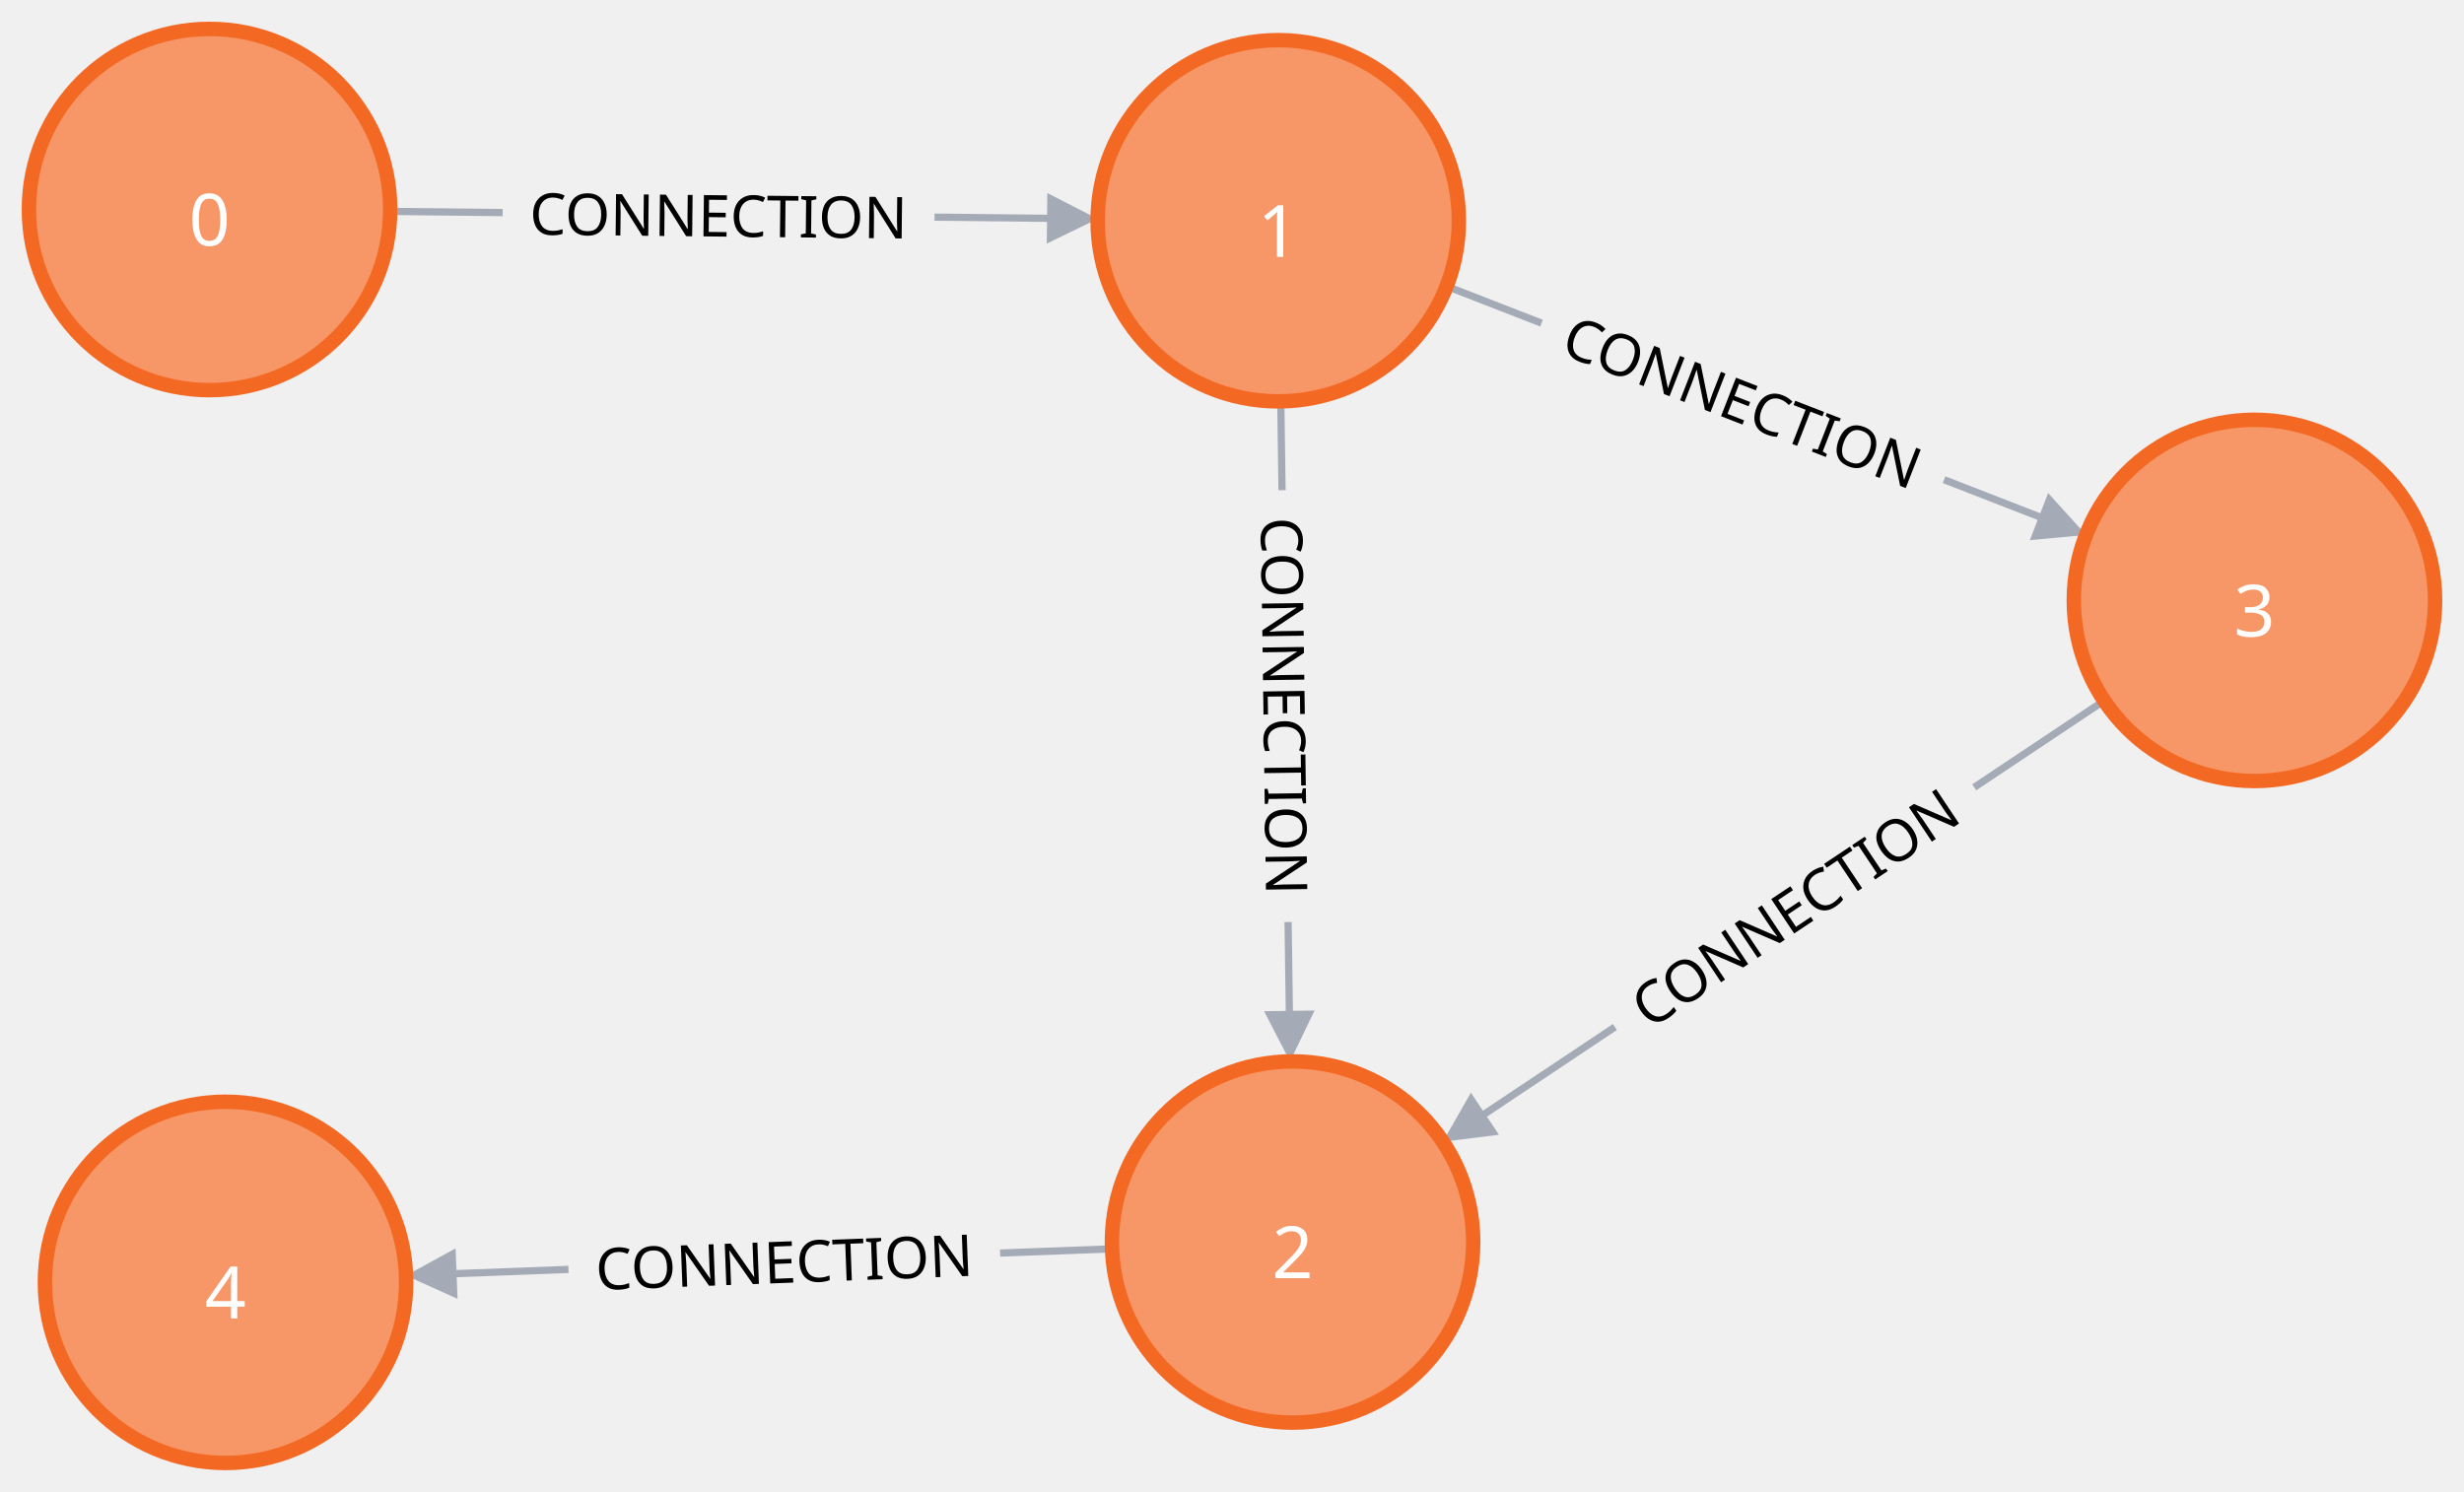
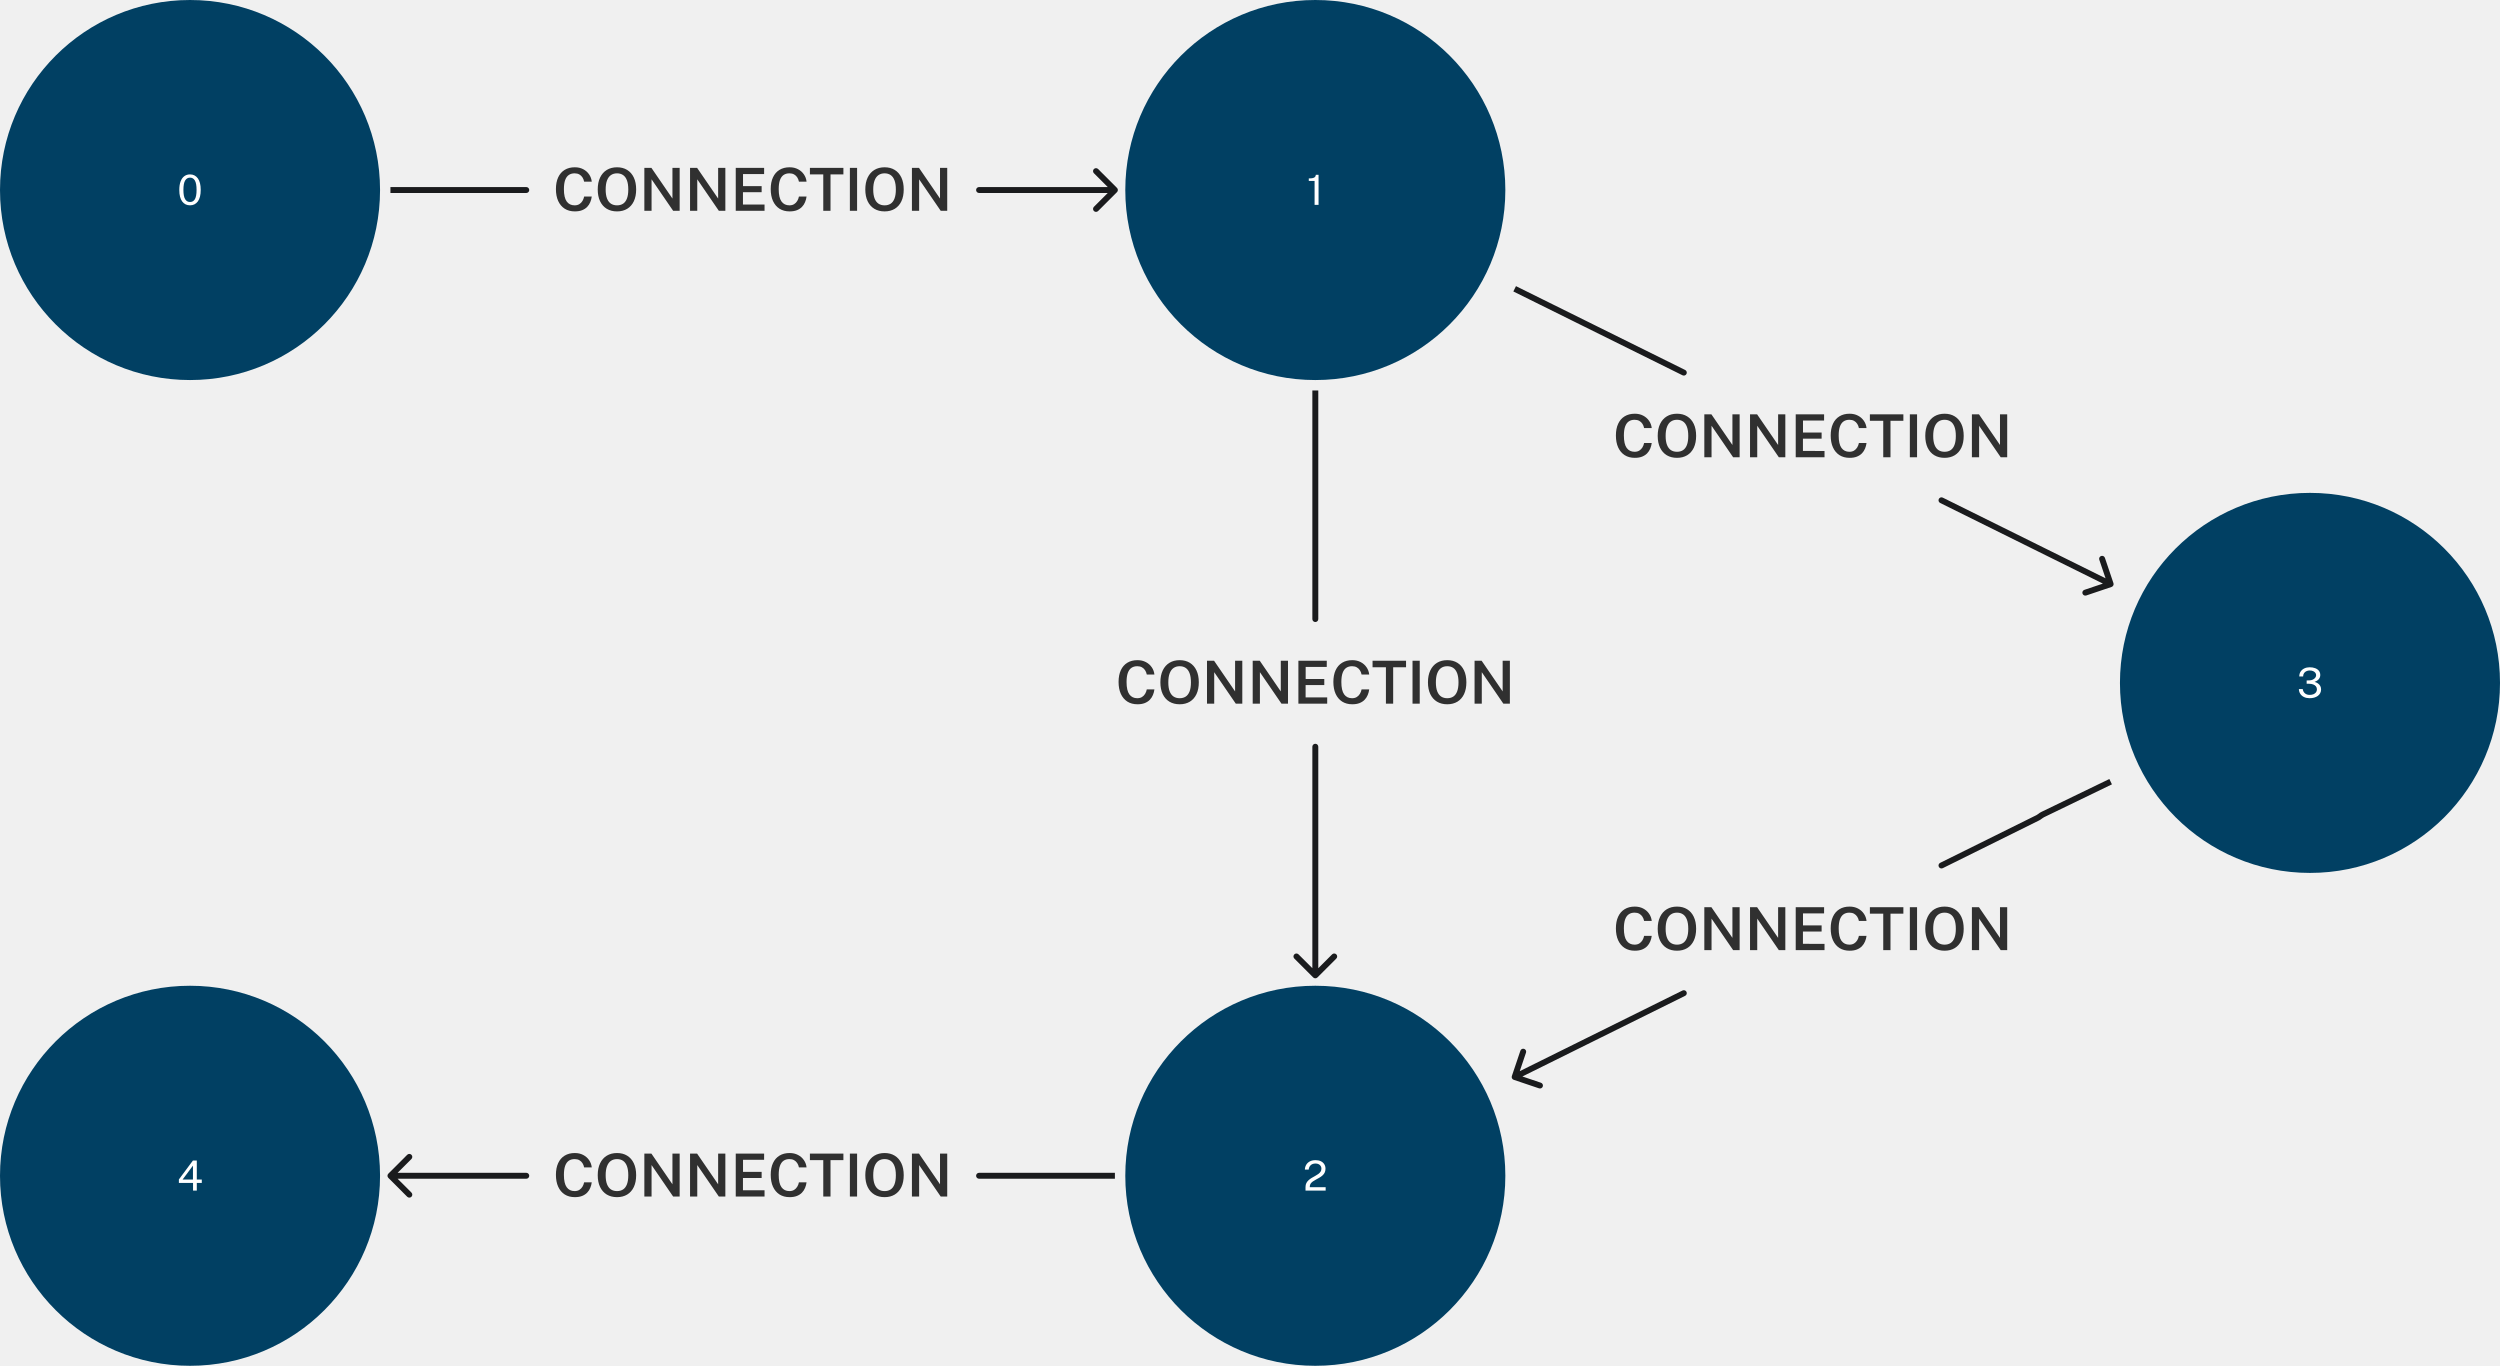
- <svg xmlns="http://www.w3.org/2000/svg" width="341.008" height="206.496" viewBox="123.889 -19.544 341.008 206.496">
-   <g class="layer relationships">
-     <g class="relationship" transform="translate(152.8892 9.456275) rotate(360.6025)">
-       <path class="outline" fill="#A5ABB6" stroke="none" d="M 25 0.5 L 40.568 0.5 L 40.568 -0.5 L 25 -0.5 Z M 100.345 0.5 L 115.914 0.5 L 115.914 3.5 L 122.914 0 L 115.914 -3.5 L 115.914 -0.5 L 100.345 -0.5 Z" />
-       <text text-anchor="middle" pointer-events="none" font-size="8px" fill="#000000" x="70.457" y="3" font-family="sans-serif">CONNECTION</text>
-     </g>
-     <g class="relationship" transform="translate(300.7946 11.01175) rotate(381.2543)">
-       <path class="outline" fill="#A5ABB6" stroke="none" d="M 25 0.5 L 39.093 0.5 L 39.093 -0.5 L 25 -0.5 Z M 98.87 0.5 L 112.962 0.5 L 112.962 3.5 L 119.962 0 L 112.962 -3.5 L 112.962 -0.5 L 98.87 -0.5 Z" />
-       <text text-anchor="middle" pointer-events="none" font-size="8px" fill="#000000" x="68.981" y="3" font-family="sans-serif">CONNECTION</text>
-     </g>
-     <g class="relationship" transform="translate(300.7946 11.01175) rotate(449.1972)">
-       <path class="outline" fill="#A5ABB6" stroke="none" d="M 25 0.5 L 37.296 0.5 L 37.296 -0.5 L 25 -0.5 Z M 97.074 0.5 L 109.37 0.5 L 109.37 3.5 L 116.37 0 L 109.37 -3.5 L 109.37 -0.5 L 97.074 -0.5 Z" />
-       <text text-anchor="middle" pointer-events="none" font-size="8px" fill="#000000" x="67.185" y="3" font-family="sans-serif">CONNECTION</text>
-     </g>
-     <g class="relationship" transform="translate(302.7754 152.3677) rotate(537.8345)">
-       <path class="outline" fill="#A5ABB6" stroke="none" d="M 25 0.5 L 40.502 0.5 L 40.502 -0.5 L 25 -0.5 Z M 100.279 0.5 L 115.781 0.5 L 115.781 3.5 L 122.781 0 L 115.781 -3.5 L 115.781 -0.5 L 100.279 -0.5 Z" />
-       <text text-anchor="middle" pointer-events="none" font-size="8px" fill="#000000" x="70.391" y="3" transform="rotate(180 70.39052 0)" font-family="sans-serif">CONNECTION</text>
-     </g>
-     <g class="relationship" transform="translate(435.8968 63.56188) rotate(506.2926)">
-       <path class="outline" fill="#A5ABB6" stroke="none" d="M 25 0.5 L 46.623 0.5 L 46.623 -0.5 L 25 -0.5 Z M 106.401 0.5 L 128.024 0.5 L 128.024 3.5 L 135.024 0 L 128.024 -3.5 L 128.024 -0.5 L 106.401 -0.5 Z" />
-       <text text-anchor="middle" pointer-events="none" font-size="8px" fill="#000000" x="76.512" y="3" transform="rotate(180 76.51215 0)" font-family="sans-serif">CONNECTION</text>
-     </g>
-   </g>
-   <g class="layer nodes">
-     <g class="node" transform="translate(152.8892,9.456275)">
-       <circle class="outline" cx="0" cy="0" r="25" fill="#F79767" stroke="#f36924" stroke-width="2px" />
-       <text text-anchor="middle" pointer-events="none" font-family="sans-serif" dy="1.562" font-size="25" fill="#FFFFFF" />
-       <text text-anchor="middle" pointer-events="none" x="0" y="5" font-size="10px" fill="#FFFFFF" font-family="sans-serif"> 0</text>
-     </g>
-     <g class="node" transform="translate(300.7946,11.01175)">
-       <circle class="outline" cx="0" cy="0" r="25" fill="#F79767" stroke="#f36924" stroke-width="2px" />
-       <text text-anchor="middle" pointer-events="none" font-family="sans-serif" dy="1.562" font-size="25" fill="#FFFFFF" />
-       <text text-anchor="middle" pointer-events="none" x="0" y="5" font-size="10px" fill="#FFFFFF" font-family="sans-serif"> 1</text>
-     </g>
-     <g class="node" transform="translate(302.7754,152.3677)">
-       <circle class="outline" cx="0" cy="0" r="25" fill="#F79767" stroke="#f36924" stroke-width="2px" />
-       <text text-anchor="middle" pointer-events="none" font-family="sans-serif" dy="1.562" font-size="25" fill="#FFFFFF" />
-       <text text-anchor="middle" pointer-events="none" x="0" y="5" font-size="10px" fill="#FFFFFF" font-family="sans-serif"> 2</text>
-     </g>
-     <g class="node" transform="translate(435.8968,63.56188)">
-       <circle class="outline" cx="0" cy="0" r="25" fill="#F79767" stroke="#f36924" stroke-width="2px" />
-       <text text-anchor="middle" pointer-events="none" font-family="sans-serif" dy="1.562" font-size="25" fill="#FFFFFF" />
-       <text text-anchor="middle" pointer-events="none" x="0" y="5" font-size="10px" fill="#FFFFFF" font-family="sans-serif"> 3</text>
-     </g>
-     <g class="node" transform="translate(155.0999,157.9519)">
-       <circle class="outline" cx="0" cy="0" r="25" fill="#F79767" stroke="#f36924" stroke-width="2px" />
-       <text text-anchor="middle" pointer-events="none" font-family="sans-serif" dy="1.562" font-size="25" fill="#FFFFFF" />
-       <text text-anchor="middle" pointer-events="none" x="0" y="5" font-size="10px" fill="#FFFFFF" font-family="sans-serif"> 4</text>
-     </g>
-   </g>
+ <svg xmlns="http://www.w3.org/2000/svg" width="842" height="460" viewBox="0 0 842 460" fill="none">
+   <path d="M379 64C379 28.654 407.654 0 443 0C478.346 0 507 28.654 507 64C507 99.346 478.346 128 443 128C407.654 128 379 99.346 379 64Z" fill="#014063" />
+   <path d="M442.753 69V60.943H440.8V60.096C441.407 60.096 441.878 60.052 442.214 59.963C442.55 59.874 442.788 59.739 442.928 59.557C443.073 59.375 443.152 59.149 443.166 58.878H444.09V69H442.753Z" fill="white" />
+   <path d="M714 230C714 194.654 742.654 166 778 166C813.346 166 842 194.654 842 230C842 265.346 813.346 294 778 294C742.654 294 714 265.346 714 230Z" fill="#014063" />
+   <path d="M777.84 235.154C777.144 235.149 776.531 235.021 775.999 234.769C775.471 234.517 775.056 234.165 774.753 233.712C774.449 233.255 774.286 232.713 774.263 232.088H775.558C775.656 232.718 775.912 233.201 776.328 233.537C776.743 233.873 777.263 234.041 777.889 234.041C778.383 234.041 778.815 233.964 779.184 233.81C779.552 233.651 779.837 233.434 780.038 233.159C780.238 232.884 780.339 232.562 780.339 232.193C780.339 231.787 780.227 231.444 780.003 231.164C779.779 230.884 779.473 230.672 779.086 230.527C778.698 230.378 778.267 230.301 777.791 230.296L776.881 230.275V229.176L777.749 229.155C778.192 229.146 778.589 229.062 778.939 228.903C779.289 228.74 779.564 228.527 779.765 228.266C779.97 228 780.073 227.708 780.073 227.391C780.073 227.111 779.986 226.852 779.814 226.614C779.641 226.371 779.391 226.178 779.065 226.033C778.743 225.888 778.351 225.816 777.889 225.816C777.525 225.816 777.177 225.888 776.846 226.033C776.514 226.173 776.241 226.39 776.027 226.684C775.812 226.978 775.698 227.358 775.684 227.825H774.396C774.396 227.172 774.554 226.616 774.872 226.159C775.189 225.697 775.611 225.345 776.139 225.102C776.671 224.859 777.256 224.738 777.896 224.738C778.596 224.738 779.214 224.841 779.751 225.046C780.287 225.247 780.707 225.541 781.011 225.928C781.314 226.315 781.466 226.789 781.466 227.349C781.466 227.848 781.307 228.301 780.99 228.707C780.672 229.108 780.187 229.423 779.534 229.652C779.977 229.773 780.364 229.951 780.696 230.184C781.027 230.417 781.284 230.704 781.466 231.045C781.648 231.381 781.739 231.768 781.739 232.207C781.739 232.669 781.641 233.084 781.445 233.453C781.253 233.817 780.983 234.127 780.633 234.384C780.283 234.636 779.87 234.83 779.394 234.965C778.918 235.096 778.4 235.159 777.84 235.154Z" fill="white" />
+   <path d="M0 396C0 360.654 28.654 332 64 332C99.346 332 128 360.654 128 396C128 431.346 99.346 460 64 460C28.654 460 0 431.346 0 396Z" fill="#014063" />
+   <path d="M65.016 401V398.417H60.249V397.234L64.967 390.878H66.283V397.276H67.963V398.417H66.283V401H65.016ZM61.488 397.276H64.988V392.579L61.488 397.276Z" fill="white" />
+   <path d="M379 396C379 360.654 407.654 332 443 332C478.346 332 507 360.654 507 396C507 431.346 478.346 460 443 460C407.654 460 379 431.346 379 396Z" fill="#014063" />
+   <path d="M439.698 401V400.209V399.796C439.698 399.278 439.794 398.83 439.985 398.452C440.181 398.074 440.438 397.745 440.755 397.465C441.077 397.18 441.427 396.926 441.805 396.702C442.188 396.478 442.568 396.263 442.946 396.058C443.329 395.848 443.679 395.631 443.996 395.407C444.313 395.178 444.568 394.922 444.759 394.637C444.955 394.348 445.053 394.007 445.053 393.615C445.053 393.102 444.871 392.684 444.507 392.362C444.148 392.04 443.66 391.879 443.044 391.879C442.381 391.879 441.849 392.066 441.448 392.439C441.047 392.812 440.82 393.309 440.769 393.93H439.481C439.495 393.347 439.64 392.815 439.915 392.334C440.19 391.849 440.594 391.461 441.126 391.172C441.658 390.883 442.314 390.738 443.093 390.738C443.77 390.738 444.358 390.859 444.857 391.102C445.356 391.34 445.741 391.676 446.012 392.11C446.287 392.539 446.425 393.041 446.425 393.615C446.425 394.138 446.329 394.586 446.138 394.959C445.947 395.332 445.692 395.657 445.375 395.932C445.062 396.203 444.719 396.445 444.346 396.66C443.973 396.875 443.597 397.082 443.219 397.283C442.841 397.479 442.496 397.687 442.183 397.906C441.87 398.121 441.618 398.368 441.427 398.648C441.236 398.928 441.14 399.262 441.14 399.649V399.852H446.481V401H439.698Z" fill="white" />
+   <path d="M0 64C0 28.654 28.654 0 64 0C99.346 0 128 28.654 128 64C128 99.346 99.346 128 64 128C28.654 128 0 99.346 0 64Z" fill="#014063" />
+   <path d="M63.991 69.154C62.885 69.154 62.008 68.72 61.359 67.852C60.71 66.979 60.386 65.689 60.386 63.981C60.386 62.828 60.535 61.862 60.834 61.083C61.133 60.304 61.553 59.718 62.094 59.326C62.635 58.934 63.272 58.738 64.005 58.738C65.102 58.738 65.974 59.179 66.623 60.061C67.276 60.938 67.603 62.238 67.603 63.96C67.603 65.673 67.278 66.968 66.63 67.845C65.981 68.718 65.102 69.154 63.991 69.154ZM64.005 68.034C64.728 68.034 65.274 67.717 65.643 67.082C66.016 66.443 66.203 65.404 66.203 63.967C66.203 62.502 66.014 61.447 65.636 60.803C65.263 60.154 64.716 59.83 63.998 59.83C63.284 59.83 62.733 60.157 62.346 60.81C61.963 61.459 61.772 62.511 61.772 63.967C61.772 65.4 61.963 66.436 62.346 67.075C62.728 67.714 63.282 68.034 64.005 68.034Z" fill="white" />
+   <path d="M177.25 65C177.802 65 178.25 64.552 178.25 64C178.25 63.448 177.802 63 177.25 63L177.25 64L177.25 65ZM329.75 63C329.198 63 328.75 63.448 328.75 64C328.75 64.552 329.198 65 329.75 65L329.75 64L329.75 63ZM366.75 64L366.75 65V65L366.75 64ZM376.207 64.707C376.598 64.317 376.598 63.683 376.207 63.293L369.843 56.929C369.453 56.538 368.819 56.538 368.429 56.929C368.038 57.319 368.038 57.953 368.429 58.343L374.086 64L368.429 69.657C368.038 70.047 368.038 70.68 368.429 71.071C368.819 71.462 369.453 71.462 369.843 71.071L376.207 64.707ZM131.5 64L131.5 65L177.25 65L177.25 64L177.25 63L131.5 63L131.5 64ZM329.75 64L329.75 65L366.75 65L366.75 64L366.75 63L329.75 63L329.75 64ZM366.75 64L366.75 65L375.5 65L375.5 64L375.5 63L366.75 63L366.75 64Z" fill="#1A1B1D" />
+   <path d="M193.605 71.2C192.278 71.2 191.138 70.897 190.185 70.29C189.238 69.677 188.508 68.81 187.995 67.69C187.488 66.563 187.235 65.227 187.235 63.68C187.235 62.14 187.488 60.823 187.995 59.73C188.501 58.637 189.228 57.8 190.175 57.22C191.128 56.633 192.271 56.34 193.605 56.34C194.665 56.34 195.605 56.557 196.425 56.99C197.245 57.417 197.905 57.997 198.405 58.73C198.911 59.463 199.211 60.28 199.305 61.18L196.735 61.18C196.635 60.647 196.448 60.17 196.175 59.75C195.908 59.33 195.555 58.997 195.115 58.75C194.675 58.503 194.148 58.38 193.535 58.38C192.768 58.38 192.115 58.563 191.575 58.93C191.041 59.29 190.631 59.863 190.345 60.65C190.065 61.437 189.925 62.457 189.925 63.71C189.925 65.61 190.238 66.993 190.865 67.86C191.491 68.727 192.381 69.16 193.535 69.16C194.148 69.16 194.675 69.027 195.115 68.76C195.555 68.487 195.908 68.127 196.175 67.68C196.448 67.227 196.635 66.733 196.735 66.2L199.305 66.2C199.225 66.853 199.058 67.48 198.805 68.08C198.558 68.68 198.208 69.217 197.755 69.69C197.301 70.157 196.731 70.527 196.045 70.8C195.365 71.067 194.551 71.2 193.605 71.2ZM207.817 71.2C206.483 71.2 205.33 70.907 204.357 70.32C203.39 69.733 202.64 68.887 202.107 67.78C201.58 66.673 201.317 65.347 201.317 63.8C201.317 62.24 201.583 60.903 202.117 59.79C202.65 58.677 203.403 57.823 204.377 57.23C205.357 56.637 206.503 56.34 207.817 56.34C209.13 56.34 210.267 56.637 211.227 57.23C212.193 57.823 212.94 58.677 213.467 59.79C213.993 60.903 214.257 62.24 214.257 63.8C214.257 65.347 213.997 66.673 213.477 67.78C212.957 68.88 212.213 69.727 211.247 70.32C210.28 70.907 209.137 71.2 207.817 71.2ZM207.817 69.16C208.603 69.16 209.28 68.977 209.847 68.61C210.413 68.237 210.847 67.66 211.147 66.88C211.453 66.093 211.607 65.077 211.607 63.83C211.607 62.563 211.453 61.53 211.147 60.73C210.84 59.923 210.403 59.33 209.837 58.95C209.27 58.57 208.597 58.38 207.817 58.38C207.03 58.38 206.35 58.573 205.777 58.96C205.21 59.34 204.77 59.933 204.457 60.74C204.143 61.54 203.987 62.57 203.987 63.83C203.987 65.077 204.143 66.093 204.457 66.88C204.77 67.66 205.21 68.237 205.777 68.61C206.35 68.977 207.03 69.16 207.817 69.16ZM217.018 71L217.018 56.54L219.398 56.54L226.478 66.87L226.478 56.54L228.908 56.54L228.908 71L226.718 71L219.448 60.39L219.448 71L217.018 71ZM232.408 71L232.408 56.54L234.788 56.54L241.868 66.87L241.868 56.54L244.298 56.54L244.298 71L242.108 71L234.838 60.39L234.838 71L232.408 71ZM247.799 71L247.799 56.54L257.359 56.54L257.349 58.63L250.249 58.63L250.249 62.68L256.519 62.68L256.519 64.74L250.229 64.74L250.229 68.88L257.499 68.89L257.499 71L247.799 71ZM265.948 71.2C264.622 71.2 263.482 70.897 262.528 70.29C261.582 69.677 260.852 68.81 260.338 67.69C259.832 66.563 259.578 65.227 259.578 63.68C259.578 62.14 259.832 60.823 260.338 59.73C260.845 58.637 261.572 57.8 262.518 57.22C263.472 56.633 264.615 56.34 265.948 56.34C267.008 56.34 267.948 56.557 268.768 56.99C269.588 57.417 270.248 57.997 270.748 58.73C271.255 59.463 271.555 60.28 271.648 61.18L269.078 61.18C268.978 60.647 268.792 60.17 268.518 59.75C268.252 59.33 267.898 58.997 267.458 58.75C267.018 58.503 266.492 58.38 265.878 58.38C265.112 58.38 264.458 58.563 263.918 58.93C263.385 59.29 262.975 59.863 262.688 60.65C262.408 61.437 262.268 62.457 262.268 63.71C262.268 65.61 262.582 66.993 263.208 67.86C263.835 68.727 264.725 69.16 265.878 69.16C266.492 69.16 267.018 69.027 267.458 68.76C267.898 68.487 268.252 68.127 268.518 67.68C268.792 67.227 268.978 66.733 269.078 66.2L271.648 66.2C271.568 66.853 271.402 67.48 271.148 68.08C270.902 68.68 270.552 69.217 270.098 69.69C269.645 70.157 269.075 70.527 268.388 70.8C267.708 71.067 266.895 71.2 265.948 71.2ZM277.277 71L277.277 58.73L272.777 58.73L272.777 56.54L284.057 56.54L284.057 58.73L279.717 58.73L279.717 71L277.277 71ZM286.236 71L286.236 56.54L288.666 56.54L288.666 71L286.236 71ZM297.934 71.2C296.6 71.2 295.447 70.907 294.474 70.32C293.507 69.733 292.757 68.887 292.224 67.78C291.697 66.673 291.434 65.347 291.434 63.8C291.434 62.24 291.7 60.903 292.234 59.79C292.767 58.677 293.52 57.823 294.494 57.23C295.474 56.637 296.62 56.34 297.934 56.34C299.247 56.34 300.384 56.637 301.344 57.23C302.31 57.823 303.057 58.677 303.584 59.79C304.11 60.903 304.374 62.24 304.374 63.8C304.374 65.347 304.114 66.673 303.594 67.78C303.074 68.88 302.33 69.727 301.364 70.32C300.397 70.907 299.254 71.2 297.934 71.2ZM297.934 69.16C298.72 69.16 299.397 68.977 299.964 68.61C300.53 68.237 300.964 67.66 301.264 66.88C301.57 66.093 301.724 65.077 301.724 63.83C301.724 62.563 301.57 61.53 301.264 60.73C300.957 59.923 300.52 59.33 299.954 58.95C299.387 58.57 298.714 58.38 297.934 58.38C297.147 58.38 296.467 58.573 295.894 58.96C295.327 59.34 294.887 59.933 294.574 60.74C294.26 61.54 294.104 62.57 294.104 63.83C294.104 65.077 294.26 66.093 294.574 66.88C294.887 67.66 295.327 68.237 295.894 68.61C296.467 68.977 297.147 69.16 297.934 69.16ZM307.135 71L307.135 56.54L309.515 56.54L316.595 66.87L316.595 56.54L319.025 56.54L319.025 71L316.835 71L309.565 60.39L309.565 71L307.135 71Z" fill="black" fill-opacity="0.8" />
+   <path d="M366.75 396L366.75 397V397L366.75 396ZM329.75 395C329.198 395 328.75 395.448 328.75 396C328.75 396.552 329.198 397 329.75 397L329.75 396L329.75 395ZM177.25 397C177.802 397 178.25 396.552 178.25 396C178.25 395.448 177.802 395 177.25 395L177.25 396L177.25 397ZM130.793 395.293C130.402 395.683 130.402 396.317 130.793 396.707L137.157 403.071C137.547 403.462 138.181 403.462 138.571 403.071C138.962 402.681 138.962 402.047 138.571 401.657L132.914 396L138.571 390.343C138.962 389.953 138.962 389.319 138.571 388.929C138.181 388.538 137.547 388.538 137.157 388.929L130.793 395.293ZM375.5 396L375.5 395L366.75 395L366.75 396L366.75 397L375.5 397L375.5 396ZM366.75 396L366.75 395L329.75 395L329.75 396L329.75 397L366.75 397L366.75 396ZM177.25 396L177.25 395L131.5 395L131.5 396L131.5 397L177.25 397L177.25 396Z" fill="#1A1B1D" />
+   <path d="M193.605 403.2C192.278 403.2 191.138 402.897 190.185 402.29C189.238 401.677 188.508 400.81 187.995 399.69C187.488 398.563 187.235 397.227 187.235 395.68C187.235 394.14 187.488 392.823 187.995 391.73C188.501 390.637 189.228 389.8 190.175 389.22C191.128 388.633 192.271 388.34 193.605 388.34C194.665 388.34 195.605 388.557 196.425 388.99C197.245 389.417 197.905 389.997 198.405 390.73C198.911 391.463 199.211 392.28 199.305 393.18L196.735 393.18C196.635 392.647 196.448 392.17 196.175 391.75C195.908 391.33 195.555 390.997 195.115 390.75C194.675 390.503 194.148 390.38 193.535 390.38C192.768 390.38 192.115 390.563 191.575 390.93C191.041 391.29 190.631 391.863 190.345 392.65C190.065 393.437 189.925 394.457 189.925 395.71C189.925 397.61 190.238 398.993 190.865 399.86C191.491 400.727 192.381 401.16 193.535 401.16C194.148 401.16 194.675 401.027 195.115 400.76C195.555 400.487 195.908 400.127 196.175 399.68C196.448 399.227 196.635 398.733 196.735 398.2L199.305 398.2C199.225 398.853 199.058 399.48 198.805 400.08C198.558 400.68 198.208 401.217 197.755 401.69C197.301 402.157 196.731 402.527 196.045 402.8C195.365 403.067 194.551 403.2 193.605 403.2ZM207.817 403.2C206.483 403.2 205.33 402.907 204.357 402.32C203.39 401.733 202.64 400.887 202.107 399.78C201.58 398.673 201.317 397.347 201.317 395.8C201.317 394.24 201.583 392.903 202.117 391.79C202.65 390.677 203.403 389.823 204.377 389.23C205.357 388.637 206.503 388.34 207.817 388.34C209.13 388.34 210.267 388.637 211.227 389.23C212.193 389.823 212.94 390.677 213.467 391.79C213.993 392.903 214.257 394.24 214.257 395.8C214.257 397.347 213.997 398.673 213.477 399.78C212.957 400.88 212.213 401.727 211.247 402.32C210.28 402.907 209.137 403.2 207.817 403.2ZM207.817 401.16C208.603 401.16 209.28 400.977 209.847 400.61C210.413 400.237 210.847 399.66 211.147 398.88C211.453 398.093 211.607 397.077 211.607 395.83C211.607 394.563 211.453 393.53 211.147 392.73C210.84 391.923 210.403 391.33 209.837 390.95C209.27 390.57 208.597 390.38 207.817 390.38C207.03 390.38 206.35 390.573 205.777 390.96C205.21 391.34 204.77 391.933 204.457 392.74C204.143 393.54 203.987 394.57 203.987 395.83C203.987 397.077 204.143 398.093 204.457 398.88C204.77 399.66 205.21 400.237 205.777 400.61C206.35 400.977 207.03 401.16 207.817 401.16ZM217.018 403L217.018 388.54L219.398 388.54L226.478 398.87L226.478 388.54L228.908 388.54L228.908 403L226.718 403L219.448 392.39L219.448 403L217.018 403ZM232.408 403L232.408 388.54L234.788 388.54L241.868 398.87L241.868 388.54L244.298 388.54L244.298 403L242.108 403L234.838 392.39L234.838 403L232.408 403ZM247.799 403L247.799 388.54L257.359 388.54L257.349 390.63L250.249 390.63L250.249 394.68L256.519 394.68L256.519 396.74L250.229 396.74L250.229 400.88L257.499 400.89L257.499 403L247.799 403ZM265.948 403.2C264.622 403.2 263.482 402.897 262.528 402.29C261.582 401.677 260.852 400.81 260.338 399.69C259.832 398.563 259.578 397.227 259.578 395.68C259.578 394.14 259.832 392.823 260.338 391.73C260.845 390.637 261.572 389.8 262.518 389.22C263.472 388.633 264.615 388.34 265.948 388.34C267.008 388.34 267.948 388.557 268.768 388.99C269.588 389.417 270.248 389.997 270.748 390.73C271.255 391.463 271.555 392.28 271.648 393.18L269.078 393.18C268.978 392.647 268.792 392.17 268.518 391.75C268.252 391.33 267.898 390.997 267.458 390.75C267.018 390.503 266.492 390.38 265.878 390.38C265.112 390.38 264.458 390.563 263.918 390.93C263.385 391.29 262.975 391.863 262.688 392.65C262.408 393.437 262.268 394.457 262.268 395.71C262.268 397.61 262.582 398.993 263.208 399.86C263.835 400.727 264.725 401.16 265.878 401.16C266.492 401.16 267.018 401.027 267.458 400.76C267.898 400.487 268.252 400.127 268.518 399.68C268.792 399.227 268.978 398.733 269.078 398.2L271.648 398.2C271.568 398.853 271.402 399.48 271.148 400.08C270.902 400.68 270.552 401.217 270.098 401.69C269.645 402.157 269.075 402.527 268.388 402.8C267.708 403.067 266.895 403.2 265.948 403.2ZM277.277 403L277.277 390.73L272.777 390.73L272.777 388.54L284.057 388.54L284.057 390.73L279.717 390.73L279.717 403L277.277 403ZM286.236 403L286.236 388.54L288.666 388.54L288.666 403L286.236 403ZM297.934 403.2C296.6 403.2 295.447 402.907 294.474 402.32C293.507 401.733 292.757 400.887 292.224 399.78C291.697 398.673 291.434 397.347 291.434 395.8C291.434 394.24 291.7 392.903 292.234 391.79C292.767 390.677 293.52 389.823 294.494 389.23C295.474 388.637 296.62 388.34 297.934 388.34C299.247 388.34 300.384 388.637 301.344 389.23C302.31 389.823 303.057 390.677 303.584 391.79C304.11 392.903 304.374 394.24 304.374 395.8C304.374 397.347 304.114 398.673 303.594 399.78C303.074 400.88 302.33 401.727 301.364 402.32C300.397 402.907 299.254 403.2 297.934 403.2ZM297.934 401.16C298.72 401.16 299.397 400.977 299.964 400.61C300.53 400.237 300.964 399.66 301.264 398.88C301.57 398.093 301.724 397.077 301.724 395.83C301.724 394.563 301.57 393.53 301.264 392.73C300.957 391.923 300.52 391.33 299.954 390.95C299.387 390.57 298.714 390.38 297.934 390.38C297.147 390.38 296.467 390.573 295.894 390.96C295.327 391.34 294.887 391.933 294.574 392.74C294.26 393.54 294.104 394.57 294.104 395.83C294.104 397.077 294.26 398.093 294.574 398.88C294.887 399.66 295.327 400.237 295.894 400.61C296.467 400.977 297.147 401.16 297.934 401.16ZM307.135 403L307.135 388.54L309.515 388.54L316.595 398.87L316.595 388.54L319.025 388.54L319.025 403L316.835 403L309.565 392.39L309.565 403L307.135 403Z" fill="black" fill-opacity="0.8" />
+   <path d="M443 168.5L444 168.5V168.5L443 168.5ZM442 208.5C442 209.052 442.448 209.5 443 209.5C443.552 209.5 444 209.052 444 208.5L443 208.5L442 208.5ZM444 251.5C444 250.947 443.552 250.5 443 250.5C442.448 250.5 442 250.947 442 251.5L443 251.5L444 251.5ZM442.293 329.207C442.683 329.598 443.317 329.598 443.707 329.207L450.071 322.843C450.462 322.453 450.462 321.819 450.071 321.429C449.681 321.038 449.047 321.038 448.657 321.429L443 327.086L437.343 321.429C436.953 321.038 436.319 321.038 435.929 321.429C435.538 321.819 435.538 322.453 435.929 322.843L442.293 329.207ZM443 131.5L442 131.5L442 168.5L443 168.5L444 168.5L444 131.5L443 131.5ZM443 168.5L442 168.5L442 208.5L443 208.5L444 208.5L444 168.5L443 168.5ZM443 251.5L442 251.5L442 328.5L443 328.5L444 328.5L444 251.5L443 251.5Z" fill="#1A1B1D" />
+   <path d="M383.105 237.2C381.778 237.2 380.638 236.896 379.685 236.29C378.738 235.676 378.008 234.81 377.495 233.69C376.988 232.563 376.735 231.226 376.735 229.68C376.735 228.14 376.988 226.823 377.495 225.73C378.001 224.636 378.728 223.8 379.675 223.22C380.628 222.633 381.771 222.34 383.105 222.34C384.165 222.34 385.105 222.556 385.925 222.99C386.745 223.416 387.405 223.996 387.905 224.73C388.411 225.463 388.711 226.28 388.805 227.18L386.235 227.18C386.135 226.646 385.948 226.17 385.675 225.75C385.408 225.33 385.055 224.996 384.615 224.75C384.175 224.503 383.648 224.38 383.035 224.38C382.268 224.38 381.615 224.563 381.075 224.93C380.541 225.29 380.131 225.863 379.845 226.65C379.565 227.436 379.425 228.456 379.425 229.71C379.425 231.61 379.738 232.993 380.365 233.86C380.991 234.726 381.881 235.16 383.035 235.16C383.648 235.16 384.175 235.026 384.615 234.76C385.055 234.486 385.408 234.126 385.675 233.68C385.948 233.226 386.135 232.733 386.235 232.2L388.805 232.2C388.725 232.853 388.558 233.48 388.305 234.08C388.058 234.68 387.708 235.216 387.255 235.69C386.801 236.156 386.231 236.526 385.545 236.8C384.865 237.066 384.051 237.2 383.105 237.2ZM397.317 237.2C395.983 237.2 394.83 236.906 393.857 236.32C392.89 235.733 392.14 234.886 391.607 233.78C391.08 232.673 390.817 231.346 390.817 229.8C390.817 228.24 391.083 226.903 391.617 225.79C392.15 224.676 392.903 223.823 393.877 223.23C394.857 222.636 396.003 222.34 397.317 222.34C398.63 222.34 399.767 222.636 400.727 223.23C401.693 223.823 402.44 224.676 402.967 225.79C403.493 226.903 403.757 228.24 403.757 229.8C403.757 231.346 403.497 232.673 402.977 233.78C402.457 234.88 401.713 235.726 400.747 236.32C399.78 236.906 398.637 237.2 397.317 237.2ZM397.317 235.16C398.103 235.16 398.78 234.976 399.347 234.61C399.913 234.236 400.347 233.66 400.647 232.88C400.953 232.093 401.107 231.076 401.107 229.83C401.107 228.563 400.953 227.53 400.647 226.73C400.34 225.923 399.903 225.33 399.337 224.95C398.77 224.57 398.097 224.38 397.317 224.38C396.53 224.38 395.85 224.573 395.277 224.96C394.71 225.34 394.27 225.933 393.957 226.74C393.643 227.54 393.487 228.57 393.487 229.83C393.487 231.076 393.643 232.093 393.957 232.88C394.27 233.66 394.71 234.236 395.277 234.61C395.85 234.976 396.53 235.16 397.317 235.16ZM406.518 237L406.518 222.54L408.898 222.54L415.978 232.87L415.978 222.54L418.408 222.54L418.408 237L416.218 237L408.948 226.39L408.948 237L406.518 237ZM421.908 237L421.908 222.54L424.288 222.54L431.368 232.87L431.368 222.54L433.798 222.54L433.798 237L431.608 237L424.338 226.39L424.338 237L421.908 237ZM437.299 237L437.299 222.54L446.859 222.54L446.849 224.63L439.749 224.63L439.749 228.68L446.019 228.68L446.019 230.74L439.729 230.74L439.729 234.88L446.999 234.89L446.999 237L437.299 237ZM455.448 237.2C454.122 237.2 452.982 236.896 452.028 236.29C451.082 235.676 450.352 234.81 449.838 233.69C449.332 232.563 449.078 231.226 449.078 229.68C449.078 228.14 449.332 226.823 449.838 225.73C450.345 224.636 451.072 223.8 452.018 223.22C452.972 222.633 454.115 222.34 455.448 222.34C456.508 222.34 457.448 222.556 458.268 222.99C459.088 223.416 459.748 223.996 460.248 224.73C460.755 225.463 461.055 226.28 461.148 227.18L458.578 227.18C458.478 226.646 458.292 226.17 458.018 225.75C457.752 225.33 457.398 224.996 456.958 224.75C456.518 224.503 455.992 224.38 455.378 224.38C454.612 224.38 453.958 224.563 453.418 224.93C452.885 225.29 452.475 225.863 452.188 226.65C451.908 227.436 451.768 228.456 451.768 229.71C451.768 231.61 452.082 232.993 452.708 233.86C453.335 234.726 454.225 235.16 455.378 235.16C455.992 235.16 456.518 235.026 456.958 234.76C457.398 234.486 457.752 234.126 458.018 233.68C458.292 233.226 458.478 232.733 458.578 232.2L461.148 232.2C461.068 232.853 460.902 233.48 460.648 234.08C460.402 234.68 460.052 235.216 459.598 235.69C459.145 236.156 458.575 236.526 457.888 236.8C457.208 237.066 456.395 237.2 455.448 237.2ZM466.777 237L466.777 224.73L462.277 224.73L462.277 222.54L473.557 222.54L473.557 224.73L469.217 224.73L469.217 237L466.777 237ZM475.736 237L475.736 222.54L478.166 222.54L478.166 237L475.736 237ZM487.434 237.2C486.1 237.2 484.947 236.906 483.974 236.32C483.007 235.733 482.257 234.886 481.724 233.78C481.197 232.673 480.934 231.346 480.934 229.8C480.934 228.24 481.2 226.903 481.734 225.79C482.267 224.676 483.02 223.823 483.994 223.23C484.974 222.636 486.12 222.34 487.434 222.34C488.747 222.34 489.884 222.636 490.844 223.23C491.81 223.823 492.557 224.676 493.084 225.79C493.61 226.903 493.874 228.24 493.874 229.8C493.874 231.346 493.614 232.673 493.094 233.78C492.574 234.88 491.83 235.726 490.864 236.32C489.897 236.906 488.754 237.2 487.434 237.2ZM487.434 235.16C488.22 235.16 488.897 234.976 489.464 234.61C490.03 234.236 490.464 233.66 490.764 232.88C491.07 232.093 491.224 231.076 491.224 229.83C491.224 228.563 491.07 227.53 490.764 226.73C490.457 225.923 490.02 225.33 489.454 224.95C488.887 224.57 488.214 224.38 487.434 224.38C486.647 224.38 485.967 224.573 485.394 224.96C484.827 225.34 484.387 225.933 484.074 226.74C483.76 227.54 483.604 228.57 483.604 229.83C483.604 231.076 483.76 232.093 484.074 232.88C484.387 233.66 484.827 234.236 485.394 234.61C485.967 234.976 486.647 235.16 487.434 235.16ZM496.635 237L496.635 222.54L499.015 222.54L506.095 232.87L506.095 222.54L508.525 222.54L508.525 237L506.335 237L499.065 226.39L499.065 237L496.635 237Z" fill="black" fill-opacity="0.8" />
+   <path d="M519.251 101.783L518.807 102.679V102.679L519.251 101.783ZM533.355 108.772L532.911 109.668L533.355 108.772ZM534.251 109.216L534.695 108.32V108.32L534.251 109.216ZM566.668 126.396C567.163 126.641 567.763 126.439 568.008 125.944C568.253 125.449 568.051 124.849 567.556 124.604L567.112 125.5L566.668 126.396ZM654.333 167.604C653.838 167.358 653.238 167.561 652.993 168.056C652.748 168.551 652.95 169.15 653.445 169.396L653.889 168.5L654.333 167.604ZM685.855 184.339L686.299 183.443V183.443L685.855 184.339ZM686.751 184.783L686.307 185.679V185.679L686.751 184.783ZM711.184 197.68C711.707 197.503 711.989 196.936 711.812 196.413L708.935 187.885C708.759 187.361 708.192 187.08 707.668 187.257C707.145 187.433 706.864 188.001 707.04 188.524L709.597 196.104L702.017 198.661C701.494 198.838 701.213 199.405 701.389 199.929C701.566 200.452 702.133 200.733 702.656 200.556L711.184 197.68ZM510.137 97.267L509.693 98.163L518.807 102.679L519.251 101.783L519.695 100.887L510.581 96.371L510.137 97.267ZM519.251 101.783L518.807 102.679L532.911 109.668L533.355 108.772L533.799 107.876L519.695 100.887L519.251 101.783ZM533.355 108.772L532.911 109.668L533.807 110.112L534.251 109.216L534.695 108.32L533.799 107.876L533.355 108.772ZM534.251 109.216L533.807 110.112L566.668 126.396L567.112 125.5L567.556 124.604L534.695 108.32L534.251 109.216ZM653.889 168.5L653.445 169.396L685.411 185.235L685.855 184.339L686.299 183.443L654.333 167.604L653.889 168.5ZM685.855 184.339L685.411 185.235L686.307 185.679L686.751 184.783L687.195 183.887L686.299 183.443L685.855 184.339ZM686.751 184.783L686.307 185.679L710.421 197.628L710.865 196.732L711.309 195.836L687.195 183.887L686.751 184.783Z" fill="#1A1B1D" />
+   <path d="M550.605 154.2C549.278 154.2 548.138 153.896 547.185 153.29C546.238 152.676 545.508 151.81 544.995 150.69C544.488 149.563 544.235 148.226 544.235 146.68C544.235 145.14 544.488 143.823 544.995 142.73C545.501 141.636 546.228 140.8 547.175 140.22C548.128 139.633 549.271 139.34 550.605 139.34C551.665 139.34 552.605 139.556 553.425 139.99C554.245 140.416 554.905 140.996 555.405 141.73C555.911 142.463 556.211 143.28 556.305 144.18L553.735 144.18C553.635 143.646 553.448 143.17 553.175 142.75C552.908 142.33 552.555 141.996 552.115 141.75C551.675 141.503 551.148 141.38 550.535 141.38C549.768 141.38 549.115 141.563 548.575 141.93C548.041 142.29 547.631 142.863 547.345 143.65C547.065 144.436 546.925 145.456 546.925 146.71C546.925 148.61 547.238 149.993 547.865 150.86C548.491 151.726 549.381 152.16 550.535 152.16C551.148 152.16 551.675 152.026 552.115 151.76C552.555 151.486 552.908 151.126 553.175 150.68C553.448 150.226 553.635 149.733 553.735 149.2L556.305 149.2C556.225 149.853 556.058 150.48 555.805 151.08C555.558 151.68 555.208 152.216 554.755 152.69C554.301 153.156 553.731 153.526 553.045 153.8C552.365 154.066 551.551 154.2 550.605 154.2ZM564.817 154.2C563.483 154.2 562.33 153.906 561.357 153.32C560.39 152.733 559.64 151.886 559.107 150.78C558.58 149.673 558.317 148.346 558.317 146.8C558.317 145.24 558.583 143.903 559.117 142.79C559.65 141.676 560.403 140.823 561.377 140.23C562.357 139.636 563.503 139.34 564.817 139.34C566.13 139.34 567.267 139.636 568.227 140.23C569.193 140.823 569.94 141.676 570.467 142.79C570.993 143.903 571.257 145.24 571.257 146.8C571.257 148.346 570.997 149.673 570.477 150.78C569.957 151.88 569.213 152.726 568.247 153.32C567.28 153.906 566.137 154.2 564.817 154.2ZM564.817 152.16C565.603 152.16 566.28 151.976 566.847 151.61C567.413 151.236 567.847 150.66 568.147 149.88C568.453 149.093 568.607 148.076 568.607 146.83C568.607 145.563 568.453 144.53 568.147 143.73C567.84 142.923 567.403 142.33 566.837 141.95C566.27 141.57 565.597 141.38 564.817 141.38C564.03 141.38 563.35 141.573 562.777 141.96C562.21 142.34 561.77 142.933 561.457 143.74C561.143 144.54 560.987 145.57 560.987 146.83C560.987 148.076 561.143 149.093 561.457 149.88C561.77 150.66 562.21 151.236 562.777 151.61C563.35 151.976 564.03 152.16 564.817 152.16ZM574.018 154L574.018 139.54L576.398 139.54L583.478 149.87L583.478 139.54L585.908 139.54L585.908 154L583.718 154L576.448 143.39L576.448 154L574.018 154ZM589.408 154L589.408 139.54L591.788 139.54L598.868 149.87L598.868 139.54L601.298 139.54L601.298 154L599.108 154L591.838 143.39L591.838 154L589.408 154ZM604.799 154L604.799 139.54L614.359 139.54L614.349 141.63L607.249 141.63L607.249 145.68L613.519 145.68L613.519 147.74L607.229 147.74L607.229 151.88L614.499 151.89L614.499 154L604.799 154ZM622.948 154.2C621.622 154.2 620.482 153.896 619.528 153.29C618.582 152.676 617.852 151.81 617.338 150.69C616.832 149.563 616.578 148.226 616.578 146.68C616.578 145.14 616.832 143.823 617.338 142.73C617.845 141.636 618.572 140.8 619.518 140.22C620.472 139.633 621.615 139.34 622.948 139.34C624.008 139.34 624.948 139.556 625.768 139.99C626.588 140.416 627.248 140.996 627.748 141.73C628.255 142.463 628.555 143.28 628.648 144.18L626.078 144.18C625.978 143.646 625.792 143.17 625.518 142.75C625.252 142.33 624.898 141.996 624.458 141.75C624.018 141.503 623.492 141.38 622.878 141.38C622.112 141.38 621.458 141.563 620.918 141.93C620.385 142.29 619.975 142.863 619.688 143.65C619.408 144.436 619.268 145.456 619.268 146.71C619.268 148.61 619.582 149.993 620.208 150.86C620.835 151.726 621.725 152.16 622.878 152.16C623.492 152.16 624.018 152.026 624.458 151.76C624.898 151.486 625.252 151.126 625.518 150.68C625.792 150.226 625.978 149.733 626.078 149.2L628.648 149.2C628.568 149.853 628.402 150.48 628.148 151.08C627.902 151.68 627.552 152.216 627.098 152.69C626.645 153.156 626.075 153.526 625.388 153.8C624.708 154.066 623.895 154.2 622.948 154.2ZM634.277 154L634.277 141.73L629.777 141.73L629.777 139.54L641.057 139.54L641.057 141.73L636.717 141.73L636.717 154L634.277 154ZM643.236 154L643.236 139.54L645.666 139.54L645.666 154L643.236 154ZM654.934 154.2C653.6 154.2 652.447 153.906 651.474 153.32C650.507 152.733 649.757 151.886 649.224 150.78C648.697 149.673 648.434 148.346 648.434 146.8C648.434 145.24 648.7 143.903 649.234 142.79C649.767 141.676 650.52 140.823 651.494 140.23C652.474 139.636 653.62 139.34 654.934 139.34C656.247 139.34 657.384 139.636 658.344 140.23C659.31 140.823 660.057 141.676 660.584 142.79C661.11 143.903 661.374 145.24 661.374 146.8C661.374 148.346 661.114 149.673 660.594 150.78C660.074 151.88 659.33 152.726 658.364 153.32C657.397 153.906 656.254 154.2 654.934 154.2ZM654.934 152.16C655.72 152.16 656.397 151.976 656.964 151.61C657.53 151.236 657.964 150.66 658.264 149.88C658.57 149.093 658.724 148.076 658.724 146.83C658.724 145.563 658.57 144.53 658.264 143.73C657.957 142.923 657.52 142.33 656.954 141.95C656.387 141.57 655.714 141.38 654.934 141.38C654.147 141.38 653.467 141.573 652.894 141.96C652.327 142.34 651.887 142.933 651.574 143.74C651.26 144.54 651.104 145.57 651.104 146.83C651.104 148.076 651.26 149.093 651.574 149.88C651.887 150.66 652.327 151.236 652.894 151.61C653.467 151.976 654.147 152.16 654.934 152.16ZM664.135 154L664.135 139.54L666.515 139.54L673.595 149.87L673.595 139.54L676.025 139.54L676.025 154L673.835 154L666.565 143.39L666.565 154L664.135 154Z" fill="black" fill-opacity="0.8" />
+   <path d="M509.189 362.413C509.013 362.936 509.294 363.503 509.817 363.68L518.345 366.556C518.868 366.733 519.436 366.452 519.612 365.929C519.789 365.405 519.508 364.838 518.984 364.661L511.404 362.104L513.961 354.524C514.137 354.001 513.856 353.433 513.333 353.257C512.81 353.08 512.242 353.361 512.066 353.885L509.189 362.413ZM519.251 358.216L518.807 357.32V357.32L519.251 358.216ZM534.251 350.783L533.807 349.887V349.887L534.251 350.783ZM535.147 350.339L535.591 351.235L535.147 350.339ZM567.556 335.396C568.051 335.15 568.253 334.551 568.008 334.056C567.763 333.561 567.163 333.358 566.668 333.604L567.112 334.5L567.556 335.396ZM653.445 290.604C652.95 290.849 652.748 291.449 652.993 291.944C653.238 292.438 653.838 292.641 654.333 292.396L653.889 291.5L653.445 290.604ZM687.134 274.894L686.491 274.128L687.134 274.894ZM687.965 274.355L688.401 275.255L687.965 274.355ZM686.32 275.429L685.876 274.533L686.32 275.429ZM687.118 274.907L686.475 274.141L687.118 274.907ZM510.137 362.732L510.581 363.628L519.695 359.112L519.251 358.216L518.807 357.32L509.693 361.836L510.137 362.732ZM519.251 358.216L519.695 359.112L534.695 351.679L534.251 350.783L533.807 349.887L518.807 357.32L519.251 358.216ZM534.251 350.783L534.695 351.679L535.591 351.235L535.147 350.339L534.703 349.443L533.807 349.887L534.251 350.783ZM535.147 350.339L535.591 351.235L567.556 335.396L567.112 334.5L566.668 333.604L534.703 349.443L535.147 350.339ZM653.889 291.5L654.333 292.396L686.764 276.325L686.32 275.429L685.876 274.533L653.445 290.604L653.889 291.5ZM687.118 274.907L687.762 275.672L687.778 275.659L687.134 274.894L686.491 274.128L686.475 274.141L687.118 274.907ZM687.965 274.355L688.401 275.255L711.3 264.167L710.865 263.267L710.429 262.367L687.529 273.455L687.965 274.355ZM687.134 274.894L687.778 275.659C687.968 275.499 688.177 275.363 688.401 275.255L687.965 274.355L687.529 273.455C687.157 273.636 686.808 273.862 686.491 274.128L687.134 274.894ZM686.32 275.429L686.764 276.325C687.122 276.148 687.457 275.929 687.762 275.672L687.118 274.907L686.475 274.141C686.292 274.296 686.091 274.427 685.876 274.533L686.32 275.429Z" fill="#1A1B1D" />
+   <path d="M550.605 320.2C549.278 320.2 548.138 319.896 547.185 319.29C546.238 318.676 545.508 317.81 544.995 316.69C544.488 315.563 544.235 314.226 544.235 312.68C544.235 311.14 544.488 309.823 544.995 308.73C545.501 307.636 546.228 306.8 547.175 306.22C548.128 305.633 549.271 305.34 550.605 305.34C551.665 305.34 552.605 305.556 553.425 305.99C554.245 306.416 554.905 306.996 555.405 307.73C555.911 308.463 556.211 309.28 556.305 310.18L553.735 310.18C553.635 309.646 553.448 309.17 553.175 308.75C552.908 308.33 552.555 307.996 552.115 307.75C551.675 307.503 551.148 307.38 550.535 307.38C549.768 307.38 549.115 307.563 548.575 307.93C548.041 308.29 547.631 308.863 547.345 309.65C547.065 310.436 546.925 311.456 546.925 312.71C546.925 314.61 547.238 315.993 547.865 316.86C548.491 317.726 549.381 318.16 550.535 318.16C551.148 318.16 551.675 318.026 552.115 317.76C552.555 317.486 552.908 317.126 553.175 316.68C553.448 316.226 553.635 315.733 553.735 315.2L556.305 315.2C556.225 315.853 556.058 316.48 555.805 317.08C555.558 317.68 555.208 318.216 554.755 318.69C554.301 319.156 553.731 319.526 553.045 319.8C552.365 320.066 551.551 320.2 550.605 320.2ZM564.817 320.2C563.483 320.2 562.33 319.906 561.357 319.32C560.39 318.733 559.64 317.886 559.107 316.78C558.58 315.673 558.317 314.346 558.317 312.8C558.317 311.24 558.583 309.903 559.117 308.79C559.65 307.676 560.403 306.823 561.377 306.23C562.357 305.636 563.503 305.34 564.817 305.34C566.13 305.34 567.267 305.636 568.227 306.23C569.193 306.823 569.94 307.676 570.467 308.79C570.993 309.903 571.257 311.24 571.257 312.8C571.257 314.346 570.997 315.673 570.477 316.78C569.957 317.88 569.213 318.726 568.247 319.32C567.28 319.906 566.137 320.2 564.817 320.2ZM564.817 318.16C565.603 318.16 566.28 317.976 566.847 317.61C567.413 317.236 567.847 316.66 568.147 315.88C568.453 315.093 568.607 314.076 568.607 312.83C568.607 311.563 568.453 310.53 568.147 309.73C567.84 308.923 567.403 308.33 566.837 307.95C566.27 307.57 565.597 307.38 564.817 307.38C564.03 307.38 563.35 307.573 562.777 307.96C562.21 308.34 561.77 308.933 561.457 309.74C561.143 310.54 560.987 311.57 560.987 312.83C560.987 314.076 561.143 315.093 561.457 315.88C561.77 316.66 562.21 317.236 562.777 317.61C563.35 317.976 564.03 318.16 564.817 318.16ZM574.018 320L574.018 305.54L576.398 305.54L583.478 315.87L583.478 305.54L585.908 305.54L585.908 320L583.718 320L576.448 309.39L576.448 320L574.018 320ZM589.408 320L589.408 305.54L591.788 305.54L598.868 315.87L598.868 305.54L601.298 305.54L601.298 320L599.108 320L591.838 309.39L591.838 320L589.408 320ZM604.799 320L604.799 305.54L614.359 305.54L614.349 307.63L607.249 307.63L607.249 311.68L613.519 311.68L613.519 313.74L607.229 313.74L607.229 317.88L614.499 317.89L614.499 320L604.799 320ZM622.948 320.2C621.622 320.2 620.482 319.896 619.528 319.29C618.582 318.676 617.852 317.81 617.338 316.69C616.832 315.563 616.578 314.226 616.578 312.68C616.578 311.14 616.832 309.823 617.338 308.73C617.845 307.636 618.572 306.8 619.518 306.22C620.472 305.633 621.615 305.34 622.948 305.34C624.008 305.34 624.948 305.556 625.768 305.99C626.588 306.416 627.248 306.996 627.748 307.73C628.255 308.463 628.555 309.28 628.648 310.18L626.078 310.18C625.978 309.646 625.792 309.17 625.518 308.75C625.252 308.33 624.898 307.996 624.458 307.75C624.018 307.503 623.492 307.38 622.878 307.38C622.112 307.38 621.458 307.563 620.918 307.93C620.385 308.29 619.975 308.863 619.688 309.65C619.408 310.436 619.268 311.456 619.268 312.71C619.268 314.61 619.582 315.993 620.208 316.86C620.835 317.726 621.725 318.16 622.878 318.16C623.492 318.16 624.018 318.026 624.458 317.76C624.898 317.486 625.252 317.126 625.518 316.68C625.792 316.226 625.978 315.733 626.078 315.2L628.648 315.2C628.568 315.853 628.402 316.48 628.148 317.08C627.902 317.68 627.552 318.216 627.098 318.69C626.645 319.156 626.075 319.526 625.388 319.8C624.708 320.066 623.895 320.2 622.948 320.2ZM634.277 320L634.277 307.73L629.777 307.73L629.777 305.54L641.057 305.54L641.057 307.73L636.717 307.73L636.717 320L634.277 320ZM643.236 320L643.236 305.54L645.666 305.54L645.666 320L643.236 320ZM654.934 320.2C653.6 320.2 652.447 319.906 651.474 319.32C650.507 318.733 649.757 317.886 649.224 316.78C648.697 315.673 648.434 314.346 648.434 312.8C648.434 311.24 648.7 309.903 649.234 308.79C649.767 307.676 650.52 306.823 651.494 306.23C652.474 305.636 653.62 305.34 654.934 305.34C656.247 305.34 657.384 305.636 658.344 306.23C659.31 306.823 660.057 307.676 660.584 308.79C661.11 309.903 661.374 311.24 661.374 312.8C661.374 314.346 661.114 315.673 660.594 316.78C660.074 317.88 659.33 318.726 658.364 319.32C657.397 319.906 656.254 320.2 654.934 320.2ZM654.934 318.16C655.72 318.16 656.397 317.976 656.964 317.61C657.53 317.236 657.964 316.66 658.264 315.88C658.57 315.093 658.724 314.076 658.724 312.83C658.724 311.563 658.57 310.53 658.264 309.73C657.957 308.923 657.52 308.33 656.954 307.95C656.387 307.57 655.714 307.38 654.934 307.38C654.147 307.38 653.467 307.573 652.894 307.96C652.327 308.34 651.887 308.933 651.574 309.74C651.26 310.54 651.104 311.57 651.104 312.83C651.104 314.076 651.26 315.093 651.574 315.88C651.887 316.66 652.327 317.236 652.894 317.61C653.467 317.976 654.147 318.16 654.934 318.16ZM664.135 320L664.135 305.54L666.515 305.54L673.595 315.87L673.595 305.54L676.025 305.54L676.025 320L673.835 320L666.565 309.39L666.565 320L664.135 320Z" fill="black" fill-opacity="0.8" />
</svg>
